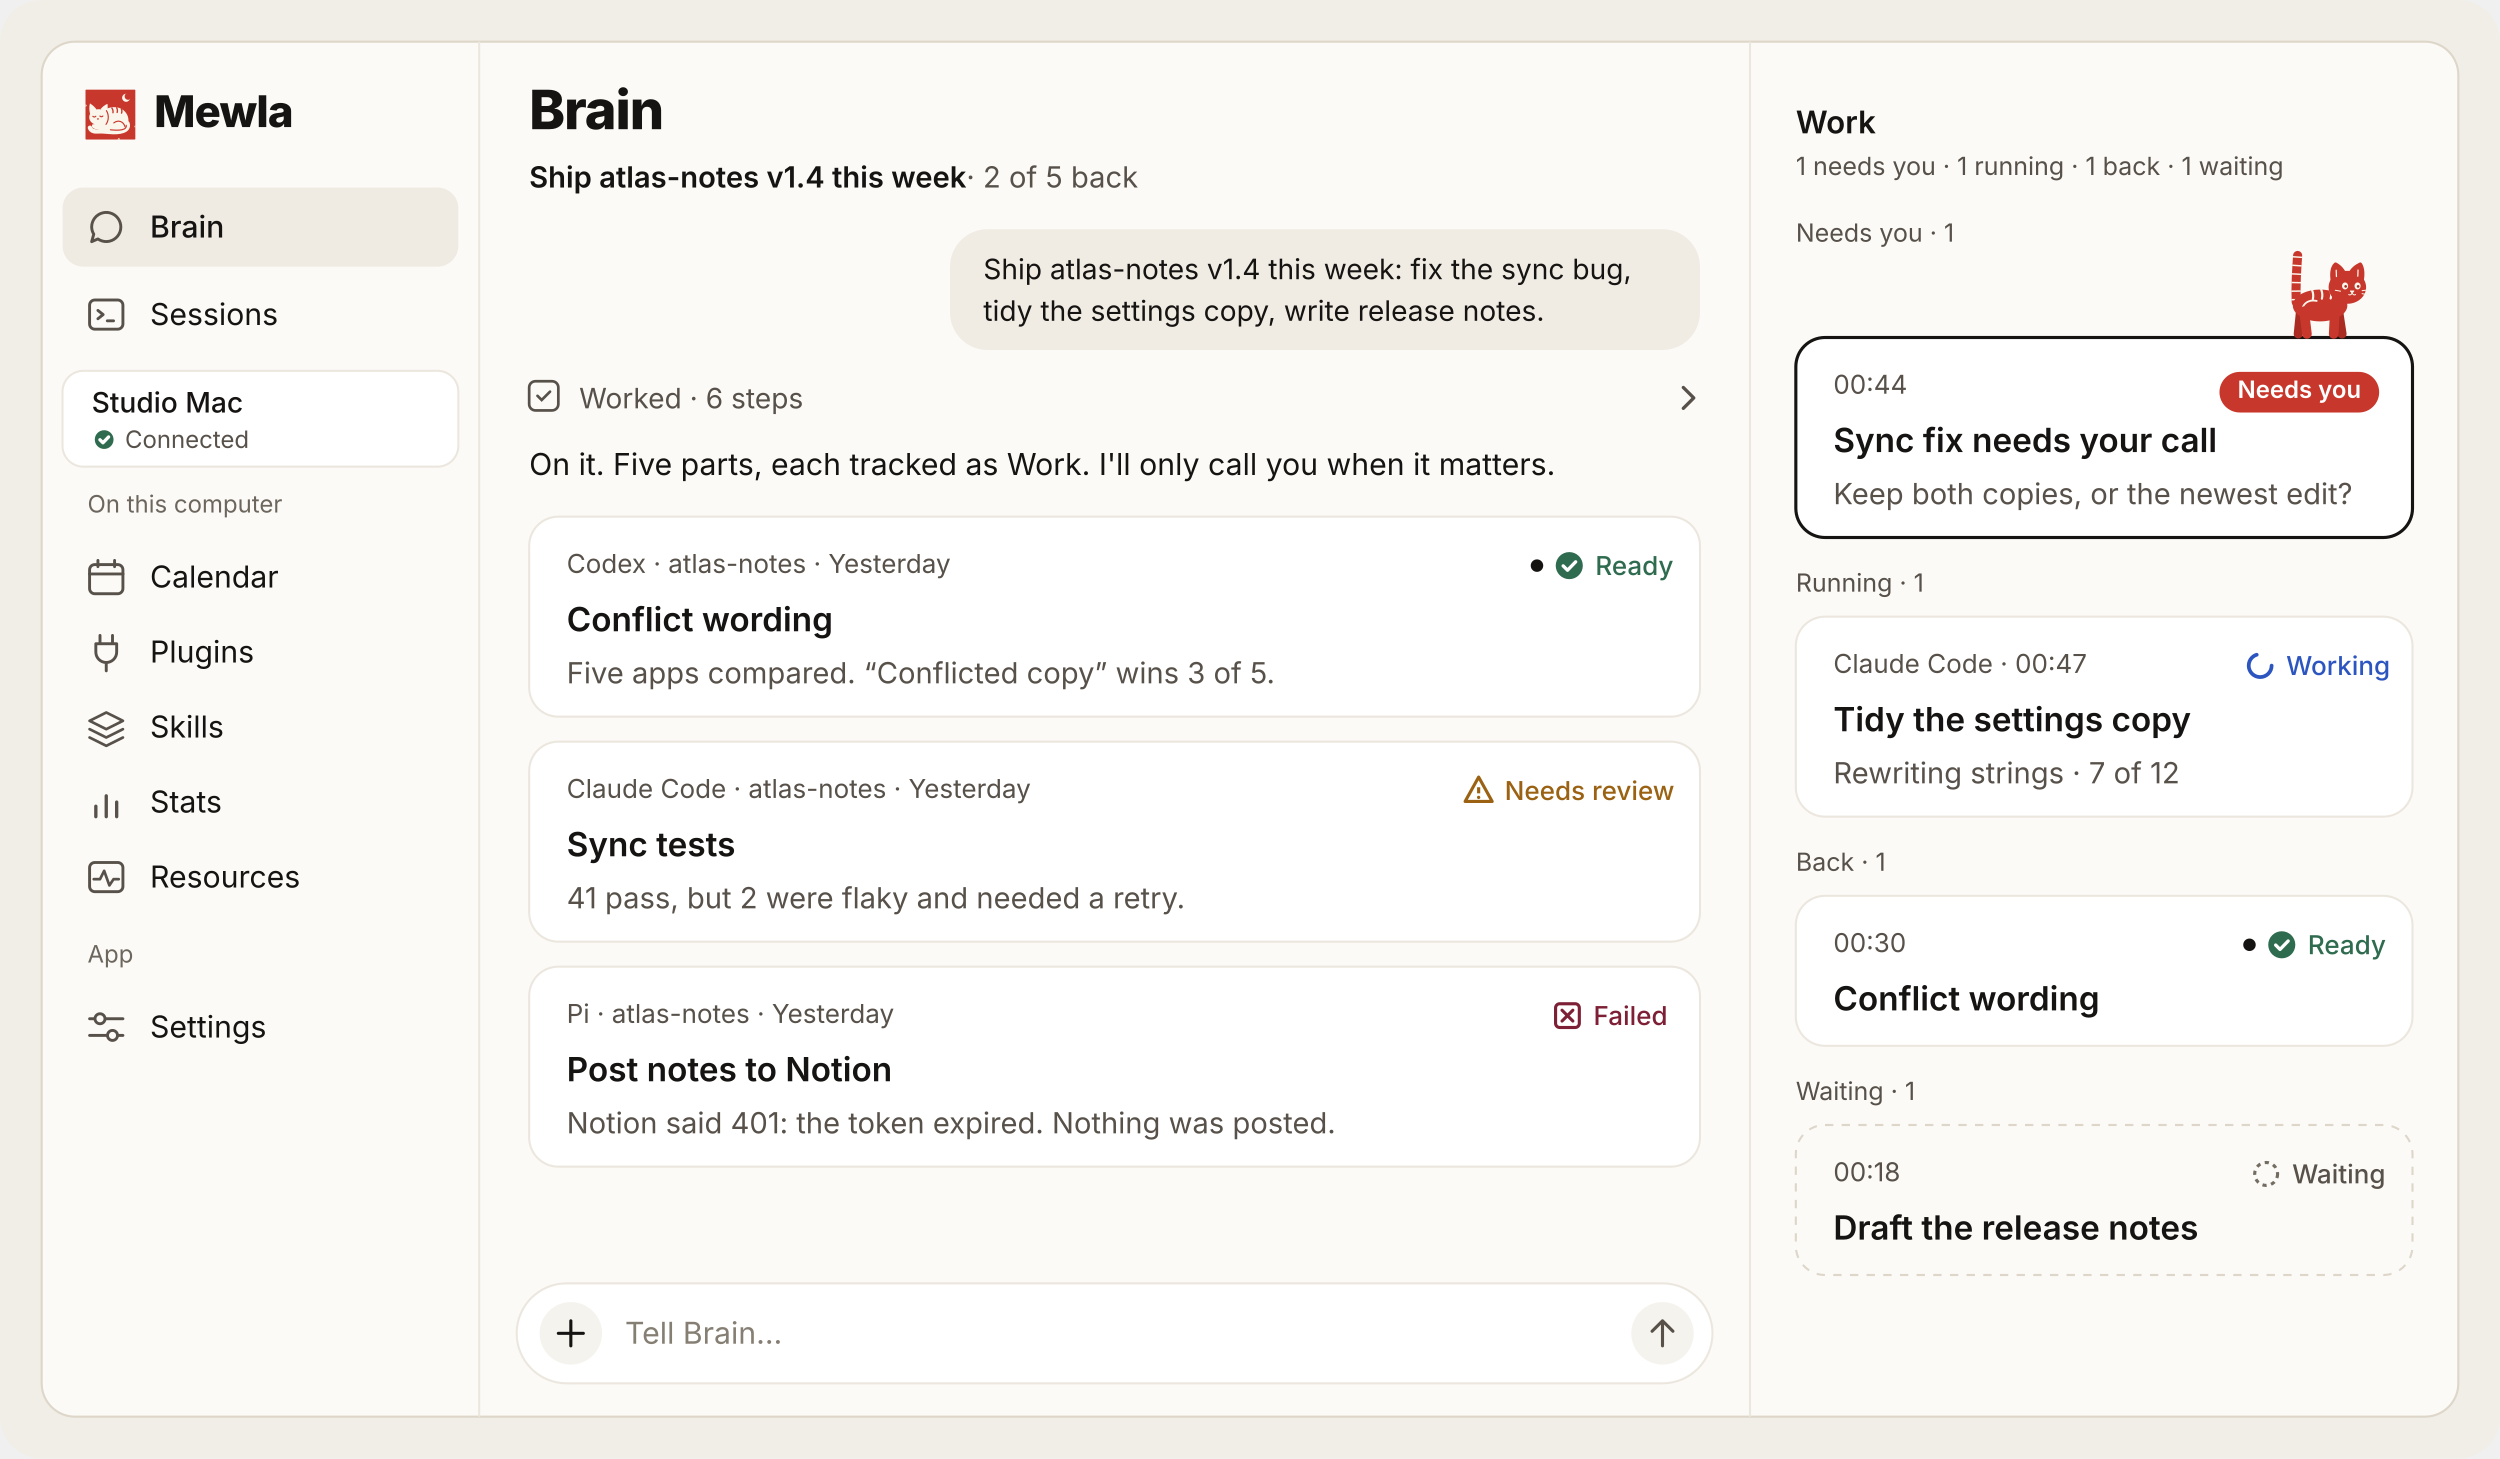
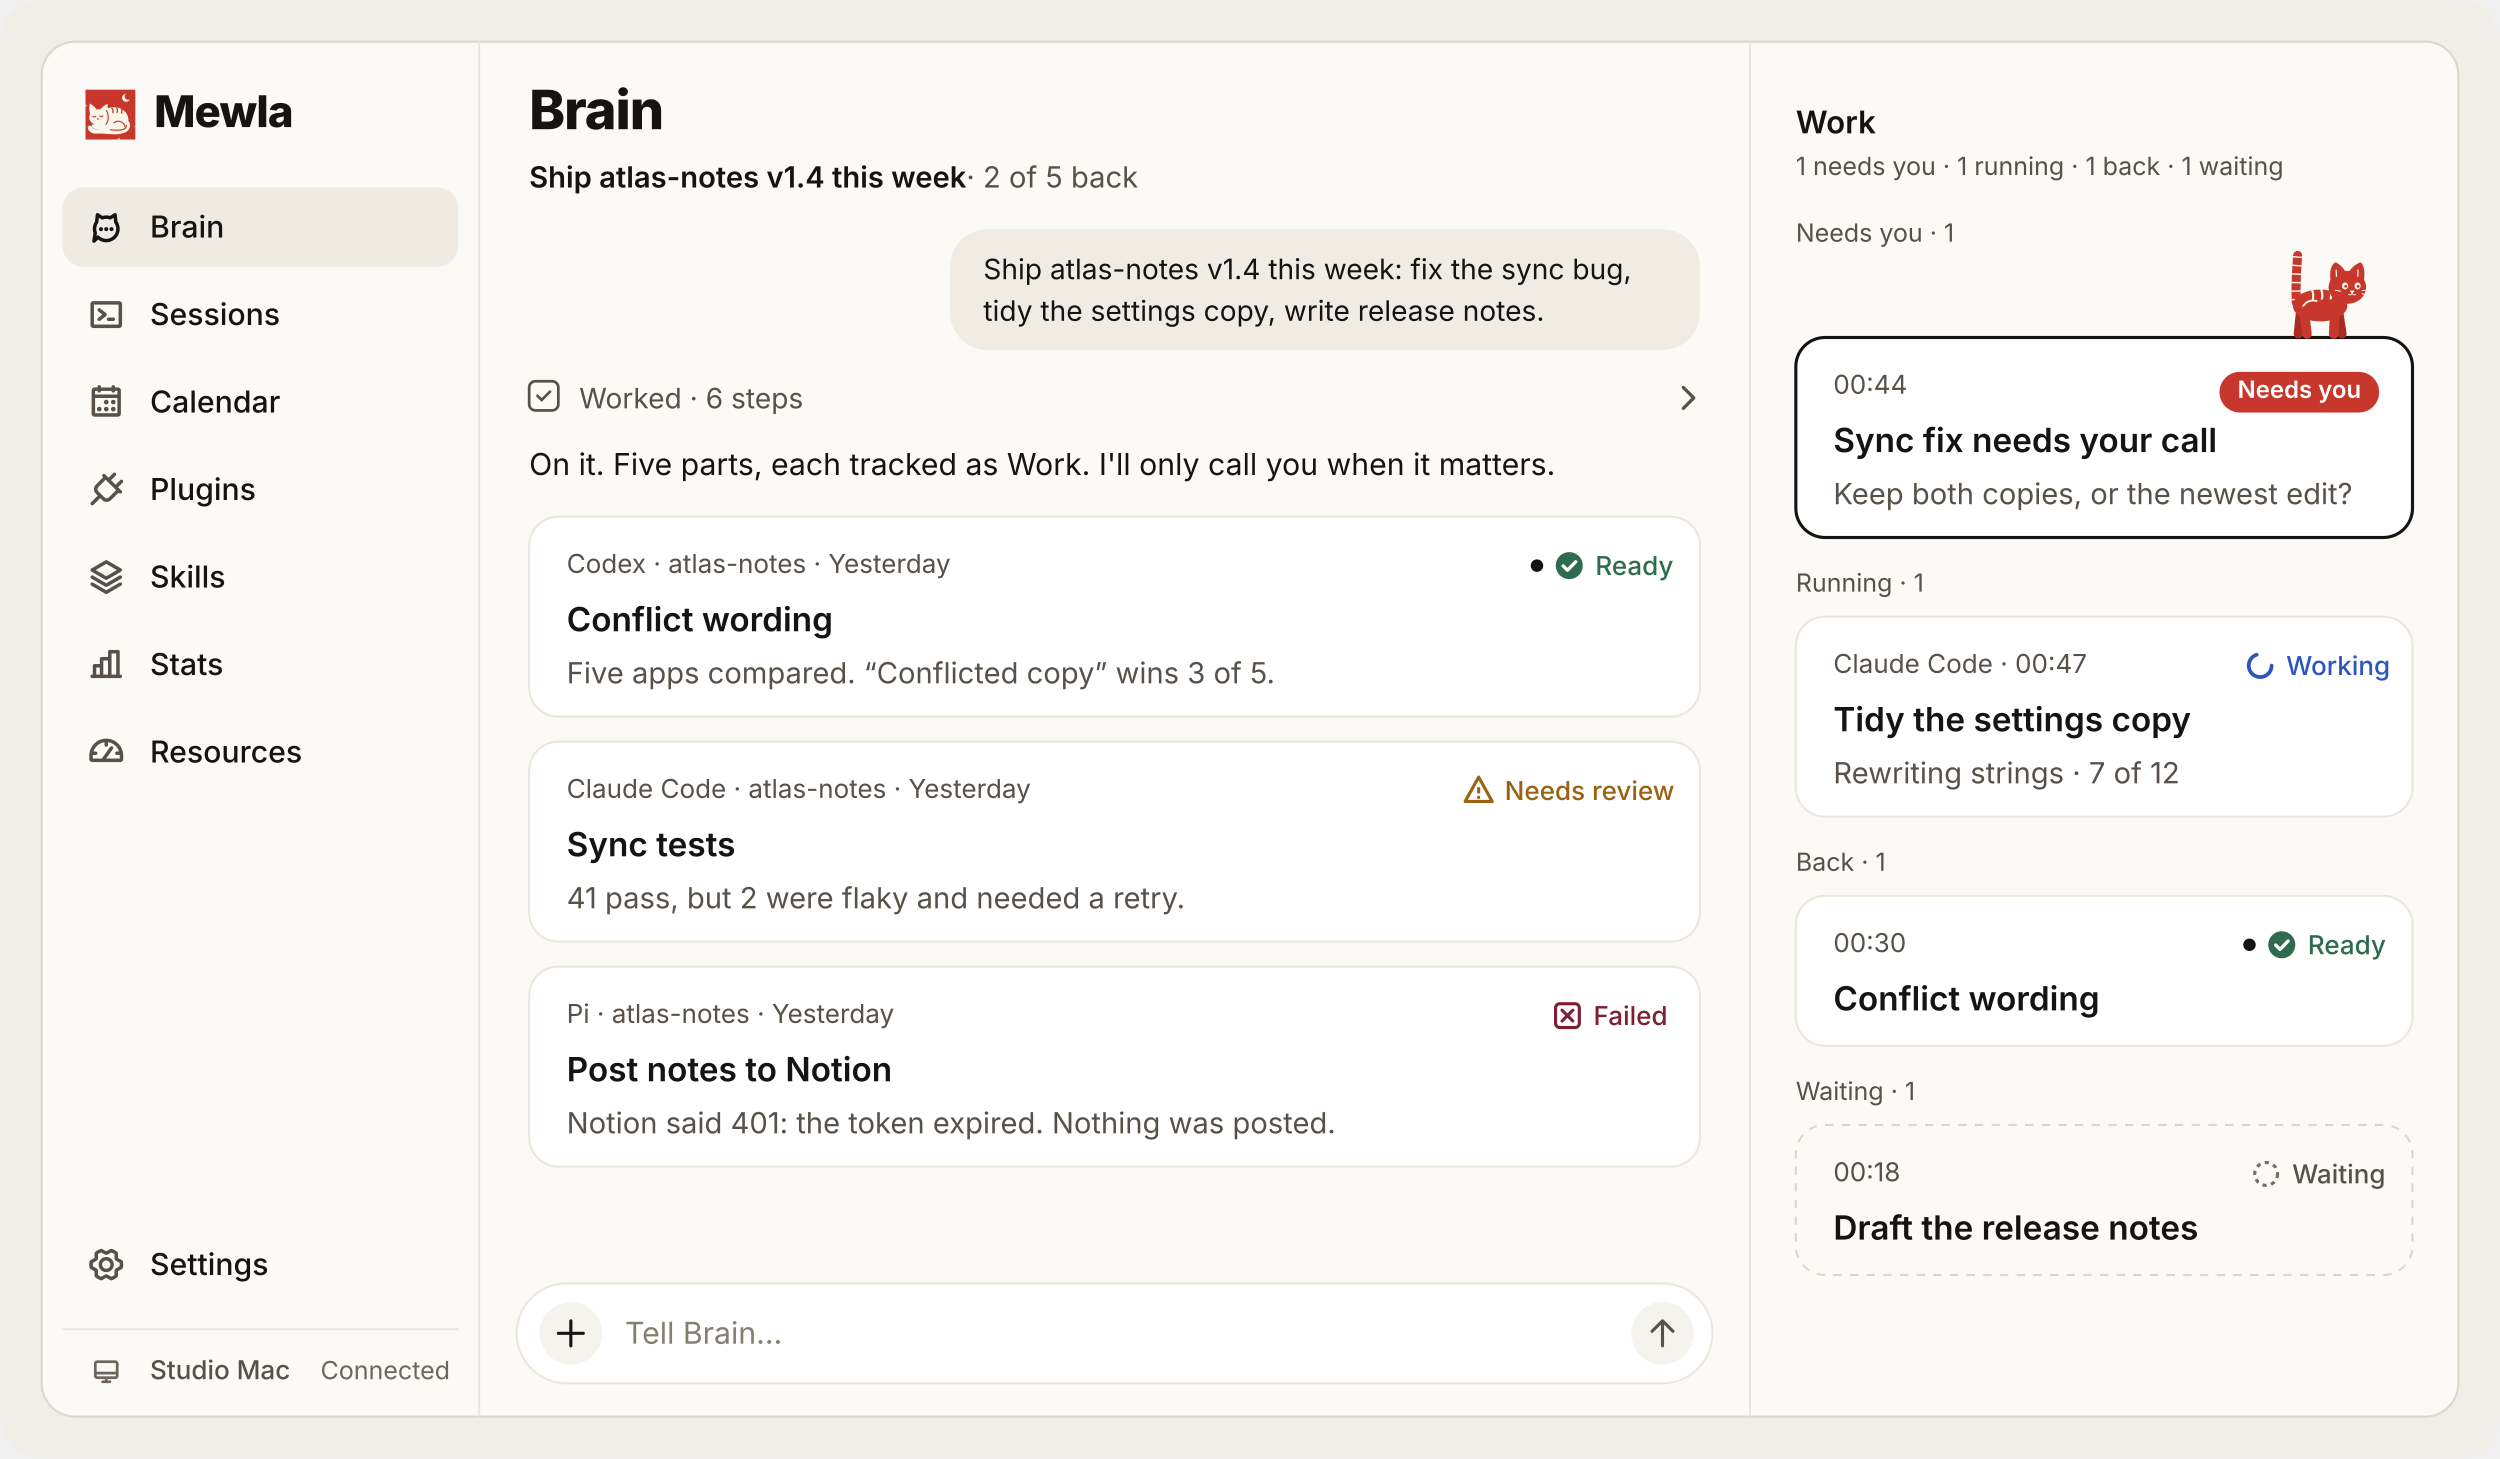
<svg xmlns="http://www.w3.org/2000/svg" class="bw" viewBox="0 0 1200 700" width="1200" height="700" role="img" aria-labelledby="bw-t bw-d" fill="none">
  <style>.bw text{font-family:Inter,ui-sans-serif,system-ui,-apple-system,"Segoe UI",Roboto,Helvetica,Arial,sans-serif;white-space:pre}.bw .m{font-family:"Maple Mono","JetBrains Mono",ui-monospace,SFMono-Regular,Menlo,Consolas,"Liberation Mono",monospace}.bw .d{font-family:"Bricolage Grotesque",Inter,ui-sans-serif,system-ui,-apple-system,"Segoe UI",Roboto,Helvetica,Arial,sans-serif;letter-spacing:-.02em}.bw .spin{transform-box:fill-box;transform-origin:center;animation:bw-spin 1.1s linear infinite}@keyframes bw-spin{to{transform:rotate(360deg)}}@media (prefers-reduced-motion:reduce){.bw .spin{animation:none}}</style>
  <rect width="1200" height="700" rx="20" fill="#F1EEE7" />
  <rect x="20" y="20" width="1160" height="660" rx="16" fill="#FBFAF7" stroke="#DDD6C9" stroke-width="1" />
  <path d="M230 20L230 680" stroke="#ECE7DE" stroke-width="1" />
  <svg x="40" y="42" width="26" height="26" viewBox="0 0 100 100">
    <path d="M 4 5.2 Q 4 4 5.2 4 L 94.8 4 Q 96 4 96 5.2 L 96 94.8 Q 96 96 94.8 96 L 5.2 96 Q 4 96 4 94.8 Z" fill="#c8372b" />
    <circle cx="79" cy="19" r="7.4" fill="#fbf6ec" />
    <circle cx="82.6" cy="16.4" r="6.4" fill="#c8372b" />
    <g fill="#fbf6ec">
      <path d="M 4 31 L 6.2 32.4 L 5.4 35 L 4 35.6 Z" />
      <path d="M 63 96 L 64.6 93.6 L 67.4 94.4 L 68 96 Z" />
      <path d="M 96 70 L 94.4 71.2 L 94.8 73.4 L 96 73.8 Z" />
    </g>
    <g transform="translate(44.6 77) scale(0.9)" fill="#fbf6ec" stroke-linecap="round" stroke-linejoin="round">
      <path d="M 41 -12 C 46 4 24 7.5 4 5.5 C -6 4.6 -14 4 -20 4.6 C -28 5.2 -34 3 -36 -3" fill="none" stroke="#fbf6ec" stroke-width="9" />
      <path d="M -14 2 C -26 1 -30 -12 -22 -24 C -14 -38 2 -47 18 -45 C 34 -43 44 -30 43 -16 C 42 -4 34 2 22 2 Z" />
      <path d="M -35.5 -30 C -37.5 -38 -38 -46 -36 -53 C -30 -49 -25.5 -45 -22.5 -40.5 Z" />
      <path d="M -14.5 -41 C -10 -46 -5.5 -50 0 -52 C 1 -46 0.5 -39 -2 -33 Z" />
      <ellipse cx="-19" cy="-25" rx="18.5" ry="16" transform="rotate(-6 -19 -25)" />
      <path d="M -31 -10 C -34 -4 -29 0 -21 0 C -15 0 -12 -3 -14 -7 C -17 -10 -26 -11 -31 -10 Z" />
      <g fill="none" stroke="#c8372b" stroke-width="2.4">
        <path d="M -2.2 -38 C 3 -30 3 -18 -3 -10" />
        <path d="M 36 -5 C 33 -16 22 -20 13 -13" />
        <path d="M 38.4 -8 C 40 2 24 3.2 6 1.2" />
        <path d="M -30 -26.5 Q -27 -23.6 -24 -26.5" />
        <path d="M -15.5 -27 Q -12.5 -24.1 -9.5 -27" />
      </g>
      <g fill="none" stroke="#c8372b" stroke-width="2.8">
        <path d="M 9 -43.4 C 11.2 -40 11.8 -37 11.2 -33.8" />
        <path d="M 18.8 -44 C 20.6 -40.6 20.8 -37.4 19.8 -34.4" />
        <path d="M 28.6 -41.4 C 29.8 -38.4 29.8 -35.6 28.8 -33" />
      </g>
      <path d="M -21.4 -21.6 L -17.8 -21.6 L -19.6 -19.5 Z" fill="#c8372b" stroke="#c8372b" stroke-width="0.8" />
    </g>
  </svg>
  <text x="74" y="61" font-size="21" fill="#161412" font-weight="800" class="d">Mewla</text>
  <rect x="30" y="90" width="190" height="38" rx="10" fill="#EFEBE3" />
-   <path d="M44 109a7 7 0 1 1 3 5.7L44 116l1-3.6A7 7 0 0 1 44 109Z" fill="none" stroke="#57514A" stroke-width="1.4" stroke-linecap="round" stroke-linejoin="round" />
+   <g transform="translate(42 100) scale(0.0703125)">
+     <path d="M100.6,64.8A80,80 0 0 1 155.4,64.8L188,44L193.5,94.1A80,80 0 0 1 71.4,196.6L44,224L52.8,167.4A80,80 0 0 1 62.5,94.1L68,44Z" fill="none" stroke="#161412" stroke-width="24" stroke-linecap="round" stroke-linejoin="round" />
+     <circle cx="92" cy="142" r="14" fill="#161412" />
+     <circle cx="128" cy="142" r="14" fill="#161412" />
+     <circle cx="164" cy="142" r="14" fill="#161412" />
+   </g>
  <text x="72" y="114" font-size="14.5" fill="#161412" font-weight="500">Brain</text>
-   <rect x="43" y="144" width="16" height="14" rx="2.5" fill="none" stroke="#57514A" stroke-width="1.4" />
-   <path d="M47 149l2.5 2-2.5 2M51.5 154h3" fill="none" stroke="#57514A" stroke-width="1.4" stroke-linecap="round" stroke-linejoin="round" />
-   <text x="72" y="156" font-size="14.5" fill="#161412">Sessions</text>
-   <rect x="30" y="178" width="190" height="46" rx="10" fill="#FFFFFF" stroke="#ECE7DE" stroke-width="1" />
-   <text x="44" y="198" font-size="13.5" fill="#161412" font-weight="500">Studio Mac</text>
-   <circle cx="50" cy="211" r="4.5" fill="#2F6B4F" />
-   <path d="M47.975 211.09l1.44 1.44l2.7 -2.79" fill="none" stroke="#FFFFFF" stroke-width="1.6" stroke-linecap="round" stroke-linejoin="round" />
-   <text x="60" y="215" font-size="11.5" fill="#57514A">Connected</text>
-   <text x="42" y="246" font-size="11.5" fill="#6C665D">On this computer</text>
-   <rect x="43" y="271" width="16" height="14" rx="2.5" fill="none" stroke="#57514A" stroke-width="1.4" />
-   <path d="M43 275.5h16M47 269v3M55 269v3" fill="none" stroke="#57514A" stroke-width="1.4" stroke-linecap="round" stroke-linejoin="round" />
-   <text x="72" y="282" font-size="14.5" fill="#161412">Calendar</text>
-   <path d="M48 305v4M54 305v4M46 309h10v4a5 5 0 0 1-10 0ZM51 318v4" fill="none" stroke="#57514A" stroke-width="1.4" stroke-linecap="round" stroke-linejoin="round" />
-   <text x="72" y="318" font-size="14.5" fill="#161412">Plugins</text>
-   <path d="M51 342l8 4-8 4-8-4ZM43 350l8 4 8-4M43 354l8 4 8-4" fill="none" stroke="#57514A" stroke-width="1.3" stroke-linecap="round" stroke-linejoin="round" />
-   <text x="72" y="354" font-size="14.5" fill="#161412">Skills</text>
-   <path d="M46 392v-5M51 392v-10M56 392v-7" fill="none" stroke="#57514A" stroke-width="1.6" stroke-linecap="round" stroke-linejoin="round" />
-   <text x="72" y="390" font-size="14.5" fill="#161412">Stats</text>
-   <rect x="43" y="414" width="16" height="14" rx="2.5" fill="none" stroke="#57514A" stroke-width="1.4" />
-   <path d="M45 422h3l2-4 2.5 7 2-3h2.5" fill="none" stroke="#57514A" stroke-width="1.3" stroke-linecap="round" stroke-linejoin="round" />
-   <text x="72" y="426" font-size="14.5" fill="#161412">Resources</text>
-   <text x="42" y="462" font-size="11.5" fill="#6C665D">App</text>
-   <path d="M43 489h16M43 497h16" fill="none" stroke="#57514A" stroke-width="1.4" stroke-linecap="round" stroke-linejoin="round" />
-   <circle cx="48" cy="489" r="2.4" fill="#FBFAF7" stroke="#57514A" stroke-width="1.4" />
-   <circle cx="54" cy="497" r="2.4" fill="#FBFAF7" stroke="#57514A" stroke-width="1.4" />
-   <text x="72" y="498" font-size="14.5" fill="#161412">Settings</text>
+   <g transform="translate(42 142) scale(0.0703125)">
+     <path d="M72.5,150.63,100.79,128,72.5,105.37a12,12,0,1,1,15-18.74l40,32a12,12,0,0,1,0,18.74l-40,32a12,12,0,0,1-15-18.74ZM144,172h32a12,12,0,0,0,0-24H144a12,12,0,0,0,0,24ZM236,56V200a20,20,0,0,1-20,20H40a20,20,0,0,1-20-20V56A20,20,0,0,1,40,36H216A20,20,0,0,1,236,56Zm-24,4H44V196H212Z" fill="#57514A" />
+   </g>
+   <text x="72" y="156" font-size="14.5" fill="#161412" font-weight="500">Sessions</text>
+   <g transform="translate(42 184) scale(0.0703125)">
+     <path d="M208,28H188V24a12,12,0,0,0-24,0v4H92V24a12,12,0,0,0-24,0v4H48A20,20,0,0,0,28,48V208a20,20,0,0,0,20,20H208a20,20,0,0,0,20-20V48A20,20,0,0,0,208,28ZM68,52a12,12,0,0,0,24,0h72a12,12,0,0,0,24,0h16V76H52V52ZM52,204V100H204V204Zm92-76a16,16,0,1,1-16-16A16,16,0,0,1,144,128Zm48,0a16,16,0,1,1-16-16A16,16,0,0,1,192,128ZM96,176a16,16,0,1,1-16-16A16,16,0,0,1,96,176Zm48,0a16,16,0,1,1-16-16A16,16,0,0,1,144,176Zm48,0a16,16,0,1,1-16-16A16,16,0,0,1,192,176Z" fill="#57514A" />
+   </g>
+   <text x="72" y="198" font-size="14.5" fill="#161412" font-weight="500">Calendar</text>
+   <g transform="translate(42 226) scale(0.0703125)">
+     <path d="M240.49,63.51a12,12,0,0,0-17,0L192,95,161,64l31.52-31.51a12,12,0,0,0-17-17L144,47,120.49,23.51a12,12,0,1,0-17,17L107,44,56.89,94.14a44,44,0,0,0,0,62.23l12.88,12.88L23.51,215.51a12,12,0,0,0,17,17l46.26-46.26,12.88,12.88a44,44,0,0,0,62.23,0L212,149l3.51,3.52a12,12,0,0,0,17-17L209,112l31.52-31.51A12,12,0,0,0,240.49,63.51Zm-95.6,118.63a20,20,0,0,1-28.29,0L73.86,139.4a20,20,0,0,1,0-28.29L124,61l71,71Z" fill="#57514A" />
+   </g>
+   <text x="72" y="240" font-size="14.5" fill="#161412" font-weight="500">Plugins</text>
+   <g transform="translate(42 268) scale(0.0703125)">
+     <path d="M234.36,170A12,12,0,0,1,230,186.37l-96,56a12,12,0,0,1-12.1,0l-96-56a12,12,0,0,1,12.09-20.74l90,52.48L218,165.63A12,12,0,0,1,234.36,170ZM218,117.63,128,170.11,38.05,117.63A12,12,0,0,0,26,138.37l96,56a12,12,0,0,0,12.1,0l96-56A12,12,0,0,0,218,117.63ZM20,80a12,12,0,0,1,6-10.37l96-56a12.06,12.06,0,0,1,12.1,0l96,56a12,12,0,0,1,0,20.74l-96,56a12,12,0,0,1-12.1,0l-96-56A12,12,0,0,1,20,80Zm35.82,0L128,122.11,200.18,80,128,37.89Z" fill="#57514A" />
+   </g>
+   <text x="72" y="282" font-size="14.5" fill="#161412" font-weight="500">Skills</text>
+   <g transform="translate(42 310) scale(0.0703125)">
+     <path d="M224,196h-4V40a12,12,0,0,0-12-12H152a12,12,0,0,0-12,12V76H96A12,12,0,0,0,84,88v36H48a12,12,0,0,0-12,12v60H32a12,12,0,0,0,0,24H224a12,12,0,0,0,0-24ZM164,52h32V196H164Zm-56,48h32v96H108ZM60,148H84v48H60Z" fill="#57514A" />
+   </g>
+   <text x="72" y="324" font-size="14.5" fill="#161412" font-weight="500">Stats</text>
+   <g transform="translate(42 352) scale(0.0703125)">
+     <path d="M209.88,69.83A115.19,115.19,0,0,0,128,36h-.41C63.85,36.22,12,88.76,12,153.13V176a20,20,0,0,0,20,20H224a20,20,0,0,0,20-20V152A115.25,115.25,0,0,0,209.88,69.83ZM220,172H127.32l46.44-65A12,12,0,1,0,154.24,93L97.82,172H36V153.13c0-1.72,0-3.43.14-5.13H56a12,12,0,0,0,0-24H40.62c10.91-33.39,40-58.52,75.38-63.21V80a12,12,0,0,0,24,0V60.8A92,92,0,0,1,215.66,124H200a12,12,0,0,0,0,24h19.9c.06,1.33.1,2.66.1,4Z" fill="#57514A" />
+   </g>
+   <text x="72" y="366" font-size="14.5" fill="#161412" font-weight="500">Resources</text>
+   <g transform="translate(42 598) scale(0.0703125)">
+     <path d="M128,76a52,52,0,1,0,52,52A52.06,52.06,0,0,0,128,76Zm0,80a28,28,0,1,1,28-28A28,28,0,0,1,128,156Zm113.86-49.57A12,12,0,0,0,236,98.34L208.21,82.49l-.11-31.31a12,12,0,0,0-4.25-9.12,116,116,0,0,0-38-21.41,12,12,0,0,0-9.68.89L128,37.27,99.83,21.53a12,12,0,0,0-9.7-.9,116.06,116.06,0,0,0-38,21.47,12,12,0,0,0-4.24,9.1l-.14,31.34L20,98.35a12,12,0,0,0-5.85,8.11,110.7,110.7,0,0,0,0,43.11A12,12,0,0,0,20,157.66l27.82,15.85.11,31.31a12,12,0,0,0,4.25,9.12,116,116,0,0,0,38,21.41,12,12,0,0,0,9.68-.89L128,218.73l28.14,15.74a12,12,0,0,0,9.7.9,116.06,116.06,0,0,0,38-21.47,12,12,0,0,0,4.24-9.1l.14-31.34,27.81-15.81a12,12,0,0,0,5.85-8.11A110.7,110.7,0,0,0,241.86,106.43Zm-22.63,33.18-26.88,15.28a11.94,11.94,0,0,0-4.55,4.59c-.54,1-1.11,1.93-1.7,2.88a12,12,0,0,0-1.83,6.31L184.13,199a91.83,91.83,0,0,1-21.07,11.87l-27.15-15.19a12,12,0,0,0-5.86-1.53h-.29c-1.14,0-2.3,0-3.44,0a12.08,12.08,0,0,0-6.14,1.51L93,210.82A92.27,92.27,0,0,1,71.88,199l-.11-30.24a12,12,0,0,0-1.83-6.32c-.58-.94-1.16-1.91-1.7-2.88A11.92,11.92,0,0,0,63.7,155L36.8,139.63a86.53,86.53,0,0,1,0-23.24l26.88-15.28a12,12,0,0,0,4.55-4.58c.54-1,1.11-1.94,1.7-2.89a12,12,0,0,0,1.83-6.31L71.87,57A91.83,91.83,0,0,1,92.94,45.17l27.15,15.19a11.92,11.92,0,0,0,6.15,1.52c1.14,0,2.3,0,3.44,0a12.08,12.08,0,0,0,6.14-1.51L163,45.18A92.27,92.27,0,0,1,184.12,57l.11,30.24a12,12,0,0,0,1.83,6.32c.58.94,1.16,1.91,1.7,2.88A11.92,11.92,0,0,0,192.3,101l26.9,15.33A86.53,86.53,0,0,1,219.23,139.61Z" fill="#57514A" />
+   </g>
+   <text x="72" y="612" font-size="14.5" fill="#161412" font-weight="500">Settings</text>
+   <path d="M30 638L220 638" stroke="#ECE7DE" stroke-width="1" />
+   <g transform="translate(44 651) scale(0.0546875)">
+     <path d="M208,36H48A28,28,0,0,0,20,64V172a28,28,0,0,0,28,28h68v12H96a12,12,0,0,0,0,24h64a12,12,0,0,0,0-24H140V200h68a28,28,0,0,0,28-28V64A28,28,0,0,0,208,36ZM48,60H208a4,4,0,0,1,4,4v72H44V64A4,4,0,0,1,48,60ZM208,176H48a4,4,0,0,1-4-4V160H212v12A4,4,0,0,1,208,176Z" fill="#6C665D" />
+   </g>
+   <text x="72" y="662" font-size="12.5" fill="#57514A" font-weight="500">Studio Mac</text>
+   <text x="216" y="662" font-size="12" fill="#6C665D" text-anchor="end">Connected</text>
  <path d="M840 20L840 680" stroke="#ECE7DE" stroke-width="1" />
  <text x="862" y="64" font-size="15" fill="#161412" font-weight="600">Work</text>
  <text x="862" y="84" font-size="12" fill="#57514A">1 needs you · 1 running · 1 back · 1 waiting</text>
  <text x="862" y="116" font-size="12" fill="#57514A">Needs you · 1</text>
  <rect x="862" y="162" width="296" height="96" rx="14" fill="#FFFFFF" stroke="#161412" stroke-width="1.5" />
  <text x="880" y="189" font-size="12.5" fill="#57514A">00:44</text>
  <rect x="1065.35" y="178.5" width="76.65" height="19.5" rx="9.75" fill="#C8372B" />
  <text x="1103.67" y="191" font-size="11.5" fill="#FFFFFF" font-weight="600" text-anchor="middle">Needs you</text>
  <text x="880" y="217" font-size="16" fill="#161412" font-weight="600">Sync fix needs your call</text>
  <text x="880" y="242" font-size="14" fill="#57514A">Keep both copies, or the newest edit?</text>
  <svg x="1082" y="117.182" width="60" height="45.818" viewBox="-58 -80 110 84">
    <g>
      <line x1="16.00" y1="-23.00" x2="19.32" y2="-1.00" stroke="#A92B21" stroke-width="8" stroke-linecap="round" />
      <line x1="-17.00" y1="-23.00" x2="-19.21" y2="-1.00" stroke="#A92B21" stroke-width="8" stroke-linecap="round" />
      <path d="M -21.00 -29.00 C -21.53 -44.11 -20.66 -57.08 -19.75 -70.01" fill="none" stroke="#C8372B" stroke-width="8" stroke-linecap="round" />
      <path d="M -21.00 -29.00 C -21.53 -44.11 -20.66 -57.08 -19.75 -70.01" fill="none" stroke="#FBF6EC" stroke-width="8.4" stroke-dasharray="1.3 6.2" stroke-dashoffset="-9" />
      <g transform="translate(0.00 -26.00) rotate(0.0) scale(1 1.000)">
        <ellipse cx="0" cy="0" rx="24" ry="14" fill="#C8372B" />
        <path d="M -7 -13.4 q 1.6 4 0.6 8" fill="none" stroke="#FBF6EC" stroke-width="1.9" stroke-linecap="round" />
        <path d="M 1 -14 q 1.6 4 0.6 8" fill="none" stroke="#FBF6EC" stroke-width="1.9" stroke-linecap="round" />
        <path d="M 9 -13.2 q 1.3 3.6 0.3 7" fill="none" stroke="#FBF6EC" stroke-width="1.9" stroke-linecap="round" />
        <g opacity="1">
          <path d="M -15 9 C -18 1 -12 -6 -3 -4" fill="none" stroke="#FBF6EC" stroke-width="1.6" stroke-linecap="round" />
        </g>
      </g>
      <line x1="-14.00" y1="-21.00" x2="-11.59" y2="-1.00" stroke="#C8372B" stroke-width="8.5" stroke-linecap="round" />
      <line x1="13.00" y1="-21.00" x2="12.00" y2="-1.00" stroke="#C8372B" stroke-width="8.5" stroke-linecap="round" />
      <g transform="translate(24.00 -42.00) rotate(0.0)">
        <path d="M -13 -5 C -14.4 -12 -13.4 -18 -10.4 -20.4 C -6.4 -18.4 -3.4 -14.6 -2 -11 Z" transform="rotate(0.0 -8 -9)" fill="#C8372B" stroke="#C8372B" stroke-width="3" stroke-linejoin="round" />
        <path d="M 2 -11.6 C 4 -15.6 7.4 -18.6 11.4 -20.4 C 13.8 -17 14 -11 12.8 -5 Z" transform="rotate(0.0 7 -9)" fill="#C8372B" stroke="#C8372B" stroke-width="3" stroke-linejoin="round" />
        <ellipse cx="0" cy="0" rx="16.5" ry="14.5" fill="#C8372B" />
        <g opacity="1">
          <path d="M -9.6 -9.5 L -9.8 -15" fill="none" stroke="#FBF6EC" stroke-width="1.1" stroke-linecap="round" />
          <path d="M 9.2 -9.8 L 9.4 -15.2" fill="none" stroke="#FBF6EC" stroke-width="1.1" stroke-linecap="round" />
        </g>
        <path d="M 13 3 L 18.6 2.2" fill="none" stroke="#FBF6EC" stroke-width="0.9" stroke-linecap="round" />
        <path d="M 13 5.6 L 18.4 6.6" fill="none" stroke="#FBF6EC" stroke-width="0.9" stroke-linecap="round" />
        <path d="M -6 3.4 L -10.6 2.6" fill="none" stroke="#FBF6EC" stroke-width="0.9" stroke-linecap="round" />
        <ellipse cx="-2" cy="-1.2" rx="2.7" ry="3.1" fill="#FBF6EC" />
        <circle cx="-1.5" cy="-0.8" r="1.2" fill="#A92B21" />
        <ellipse cx="9" cy="-1.2" rx="2.7" ry="3.1" fill="#FBF6EC" />
        <circle cx="9.5" cy="-0.8" r="1.2" fill="#A92B21" />
        <path d="M 2.6 3.2 L 5.8 3.2 L 4.2 5.2 Z" fill="#FBF6EC" stroke="#FBF6EC" stroke-width="0.7" stroke-linejoin="round" />
        <path d="M 4.2 5.2 Q 2.8 7.4 1.2 6.4" fill="none" stroke="#FBF6EC" stroke-width="0.9" stroke-linecap="round" />
        <path d="M 4.2 5.2 Q 5.6 7.4 7.2 6.4" fill="none" stroke="#FBF6EC" stroke-width="0.9" stroke-linecap="round" />
      </g>
    </g>
  </svg>
  <text x="862" y="284" font-size="12" fill="#57514A">Running · 1</text>
  <rect x="862" y="296" width="296" height="96" rx="14" fill="#FFFFFF" stroke="#ECE7DE" stroke-width="1" />
  <text x="880" y="323" font-size="12.5" fill="#57514A">Claude Code · 00:47</text>
  <circle cx="1084.88" cy="319.5" r="5.5" fill="none" stroke="#2C55C0" stroke-width="1.8" class="spin" stroke-dasharray="24.19 34.56" stroke-linecap="round" />
  <text x="1097.38" y="324" font-size="12.5" fill="#2C55C0" font-weight="500">Working</text>
  <text x="880" y="351" font-size="16" fill="#161412" font-weight="600">Tidy the settings copy</text>
  <text x="880" y="376" font-size="14" fill="#57514A">Rewriting strings · 7 of 12</text>
  <text x="862" y="418" font-size="12" fill="#57514A">Back · 1</text>
  <rect x="862" y="430" width="296" height="72" rx="14" fill="#FFFFFF" stroke="#ECE7DE" stroke-width="1" />
  <text x="880" y="457" font-size="12.5" fill="#57514A">00:30</text>
  <circle cx="1095.25" cy="453.5" r="6.5" fill="#2F6B4F" />
  <path d="M1092.33 453.63l2.08 2.08l3.9 -4.03" fill="none" stroke="#FFFFFF" stroke-width="1.6" stroke-linecap="round" stroke-linejoin="round" />
  <text x="1107.75" y="458" font-size="12.5" fill="#2F6B4F" font-weight="500">Ready</text>
  <circle cx="1079.75" cy="453.5" r="3" fill="#161412" />
  <text x="880" y="485" font-size="16" fill="#161412" font-weight="600">Conflict wording</text>
  <text x="862" y="528" font-size="12" fill="#57514A">Waiting · 1</text>
  <rect x="862" y="540" width="296" height="72" rx="14" fill="#FBFAF7" stroke="#DDD6C9" stroke-width="1" stroke-dasharray="4 4" />
  <text x="880" y="567" font-size="12.5" fill="#57514A">00:18</text>
  <circle cx="1087.75" cy="563.5" r="5.5" fill="none" stroke="#736C61" stroke-width="1.5" stroke-dasharray="2 2.2" />
  <text x="1100.25" y="568" font-size="12.5" fill="#57514A" font-weight="500">Waiting</text>
  <text x="880" y="595" font-size="16" fill="#161412" font-weight="600">Draft the release notes</text>
  <text x="254" y="62" font-size="26" fill="#161412" font-weight="800" class="d">Brain</text>
  <text x="254" y="90" font-size="14" fill="#161412" font-weight="600">Ship atlas-notes v1.4 this week<tspan font-weight="400" fill="#57514A"> · 2 of 5 back</tspan>
  </text>
  <rect x="456" y="110" width="360" height="58" rx="18" fill="#F0ECE4" />
  <text x="472" y="134" font-size="13.5" fill="#161412">Ship atlas-notes v1.4 this week: fix the sync bug,</text>
  <text x="472" y="154" font-size="13.5" fill="#161412">tidy the settings copy, write release notes.</text>
  <rect x="254" y="183" width="14" height="14" rx="3" fill="none" stroke="#57514A" stroke-width="1.3" />
  <path d="M258 190l2 2 4-4" fill="none" stroke="#57514A" stroke-width="1.3" stroke-linecap="round" />
  <text x="278" y="196" font-size="13.5" fill="#57514A">Worked · 6 steps</text>
  <path d="M808 186l5 5l-5 5" fill="none" stroke="#57514A" stroke-width="1.6" stroke-linecap="round" stroke-linejoin="round" />
  <text x="254" y="228" font-size="14.5" fill="#161412">On it. Five parts, each tracked as Work. I'll only call you when it matters.</text>
  <rect x="254" y="248" width="562" height="96" rx="14" fill="#FFFFFF" stroke="#ECE7DE" stroke-width="1" />
  <text x="272" y="275" font-size="12.5" fill="#57514A">Codex · atlas-notes · Yesterday</text>
  <circle cx="753.25" cy="271.5" r="6.5" fill="#2F6B4F" />
  <path d="M750.325 271.63l2.08 2.08l3.9 -4.03" fill="none" stroke="#FFFFFF" stroke-width="1.6" stroke-linecap="round" stroke-linejoin="round" />
  <text x="765.75" y="276" font-size="12.5" fill="#2F6B4F" font-weight="500">Ready</text>
  <circle cx="737.75" cy="271.5" r="3" fill="#161412" />
  <text x="272" y="303" font-size="16" fill="#161412" font-weight="600">Conflict wording</text>
  <text x="272" y="328" font-size="14" fill="#57514A">Five apps compared. “Conflicted copy” wins 3 of 5.</text>
  <rect x="254" y="356" width="562" height="96" rx="14" fill="#FFFFFF" stroke="#ECE7DE" stroke-width="1" />
  <text x="272" y="383" font-size="12.5" fill="#57514A">Claude Code · atlas-notes · Yesterday</text>
  <path d="M709.75 373L716.25 384.7H703.25Z" fill="none" stroke="#9A6212" stroke-width="1.5" stroke-linejoin="round" />
  <path d="M709.75 377.875L709.75 380.8" stroke="#9A6212" stroke-width="1.5" />
  <circle cx="709.75" cy="382.75" r="0.8" fill="#9A6212" />
  <text x="722.25" y="384" font-size="12.5" fill="#9A6212" font-weight="500">Needs review</text>
  <text x="272" y="411" font-size="16" fill="#161412" font-weight="600">Sync tests</text>
  <text x="272" y="436" font-size="14" fill="#57514A">41 pass, but 2 were flaky and needed a retry.</text>
  <rect x="254" y="464" width="562" height="96" rx="14" fill="#FFFFFF" stroke="#ECE7DE" stroke-width="1" />
  <text x="272" y="491" font-size="12.5" fill="#57514A">Pi · atlas-notes · Yesterday</text>
  <rect x="746.675" y="481.8" width="11.4" height="11.4" rx="2" fill="none" stroke="#7D1F35" stroke-width="1.5" />
  <path d="M749.775 484.9L754.975 490.1M754.975 484.9L749.775 490.1" fill="none" stroke="#7D1F35" stroke-width="1.5" stroke-linecap="round" />
  <text x="764.875" y="492" font-size="12.5" fill="#7D1F35" font-weight="500">Failed</text>
  <text x="272" y="519" font-size="16" fill="#161412" font-weight="600">Post notes to Notion</text>
  <text x="272" y="544" font-size="14" fill="#57514A">Notion said 401: the token expired. Nothing was posted.</text>
  <rect x="248" y="616" width="574" height="48" rx="24" fill="#FFFFFF" stroke="#ECE7DE" stroke-width="1" />
  <circle cx="274" cy="640" r="15" fill="#F5F3EE" />
  <path d="M274 634v12M268 640h12" fill="none" stroke="#161412" stroke-width="1.5" stroke-linecap="round" />
  <text x="300" y="645" font-size="14.5" fill="#857E73">Tell Brain…</text>
  <circle cx="798" cy="640" r="15" fill="#F5F3EE" />
  <path d="M798 646v-12M793 639l5-5 5 5" fill="none" stroke="#57514A" stroke-width="1.5" stroke-linecap="round" stroke-linejoin="round" />
</svg>
